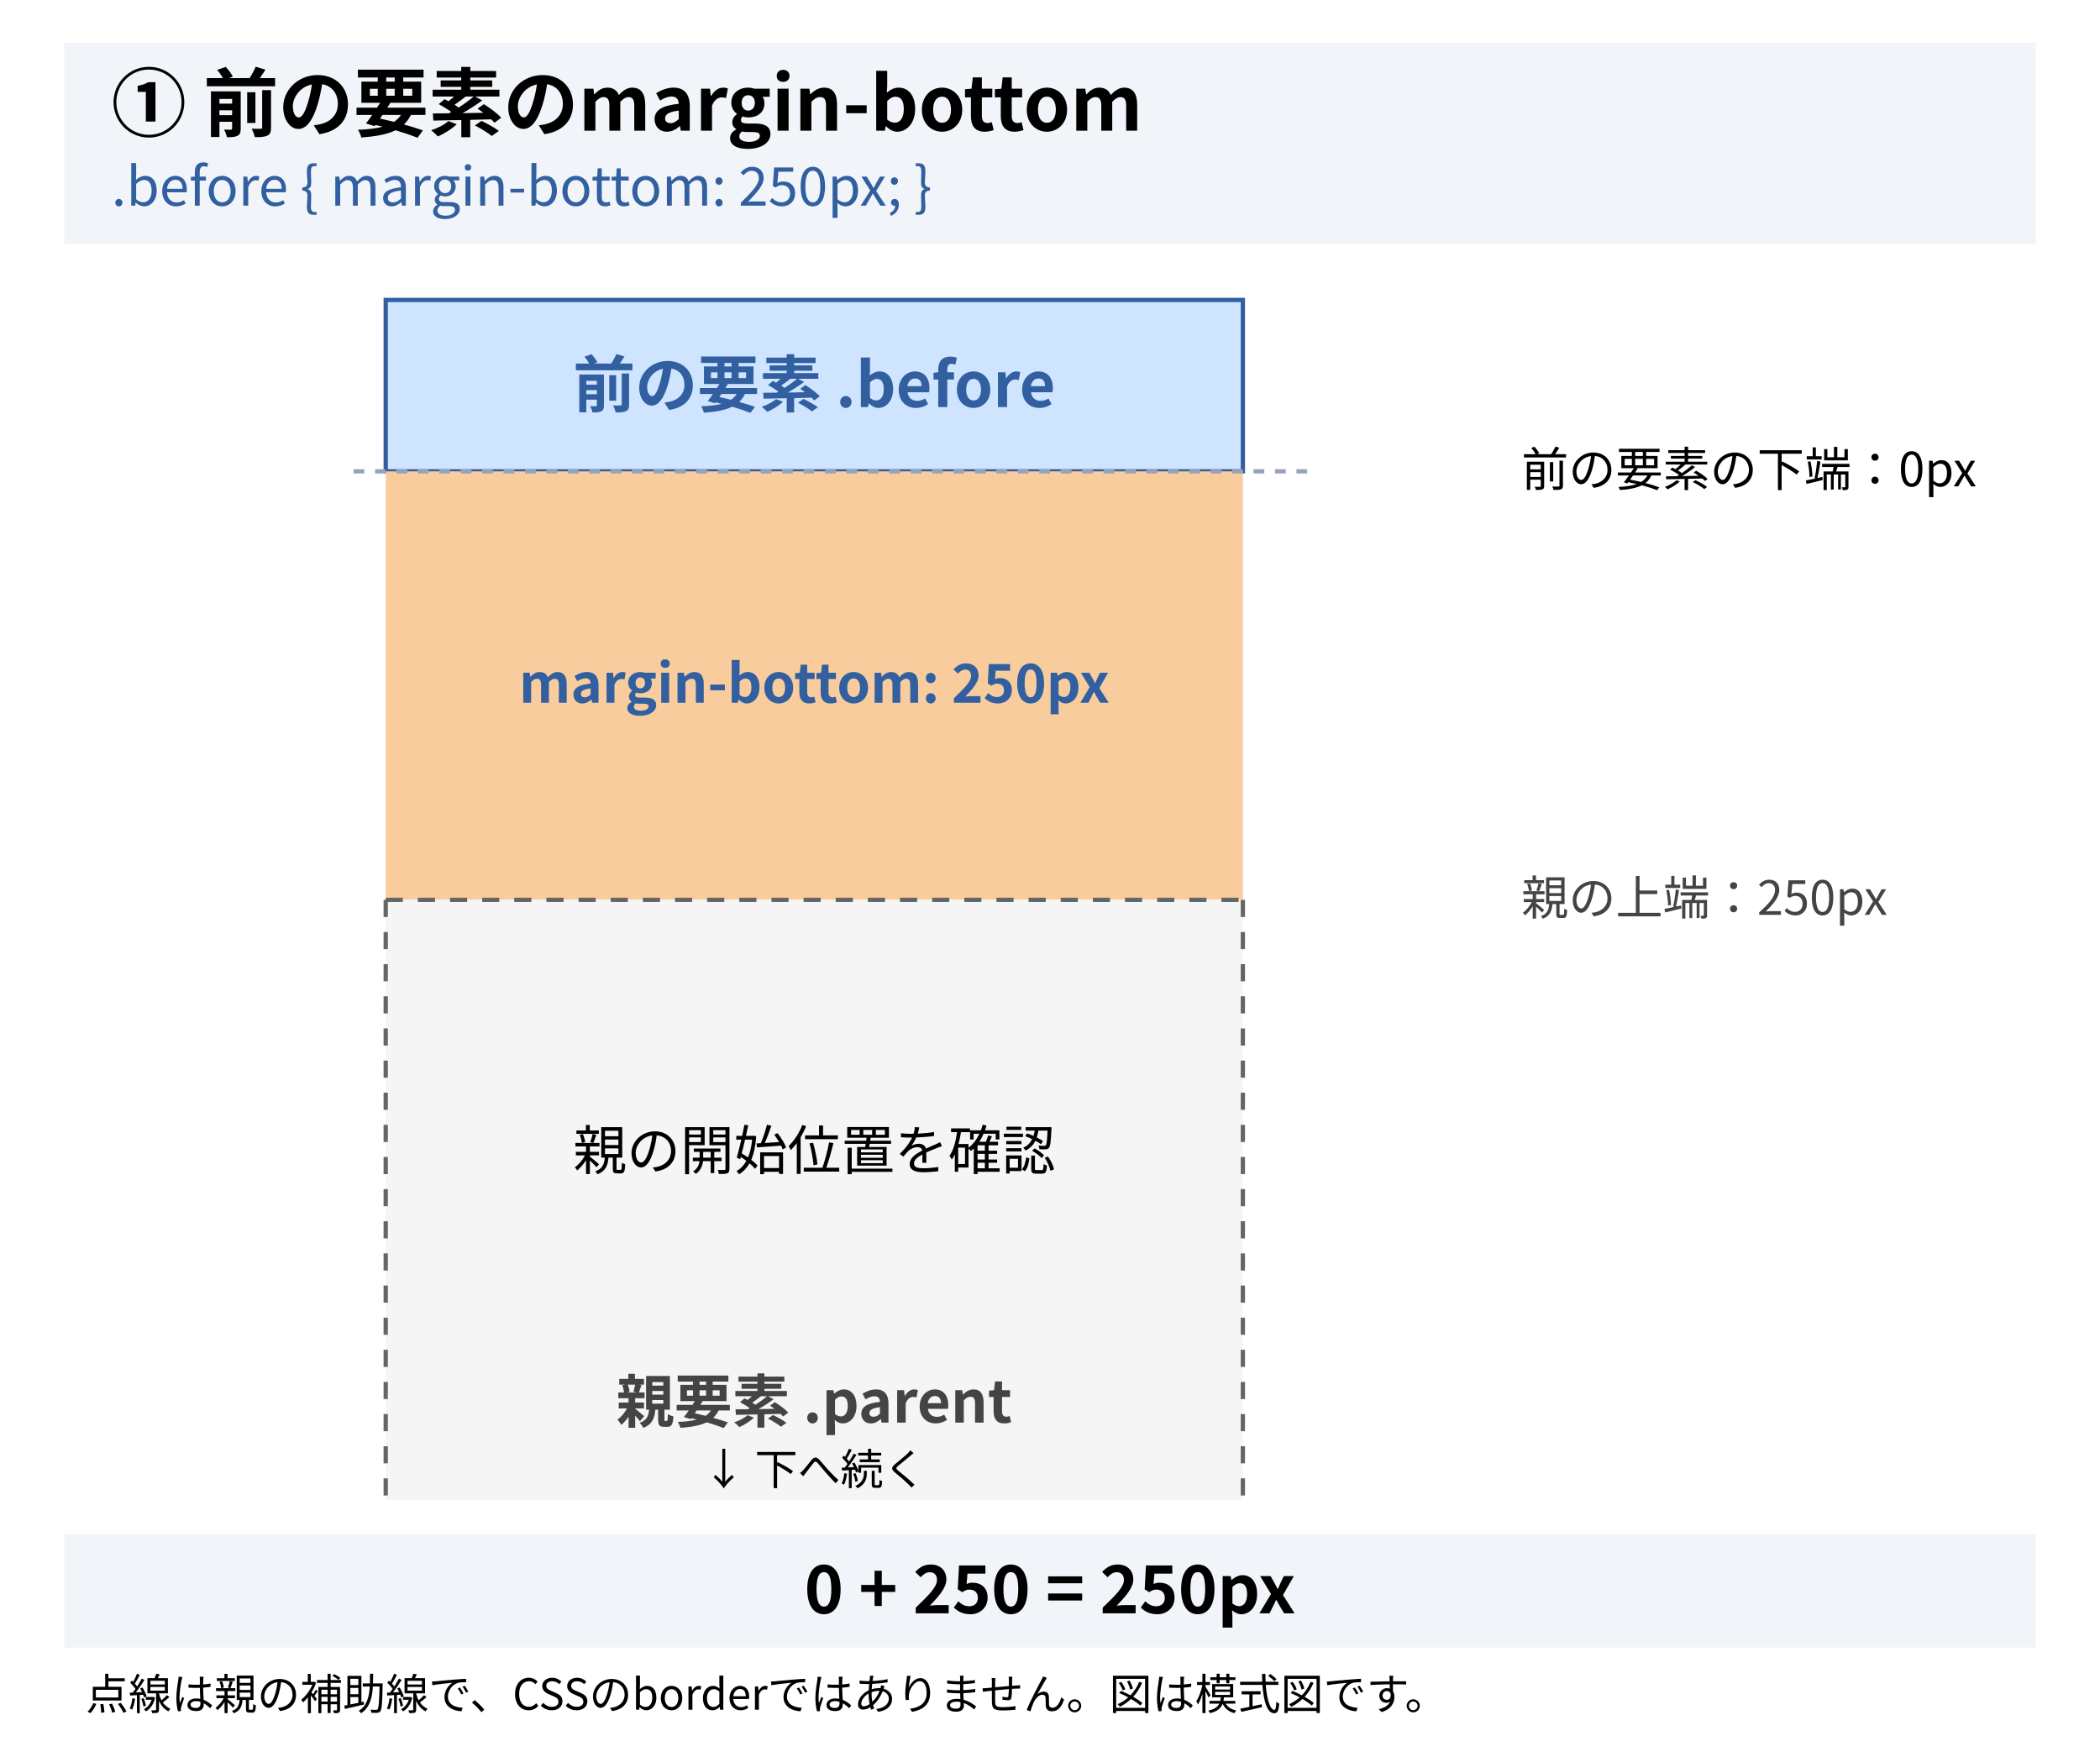
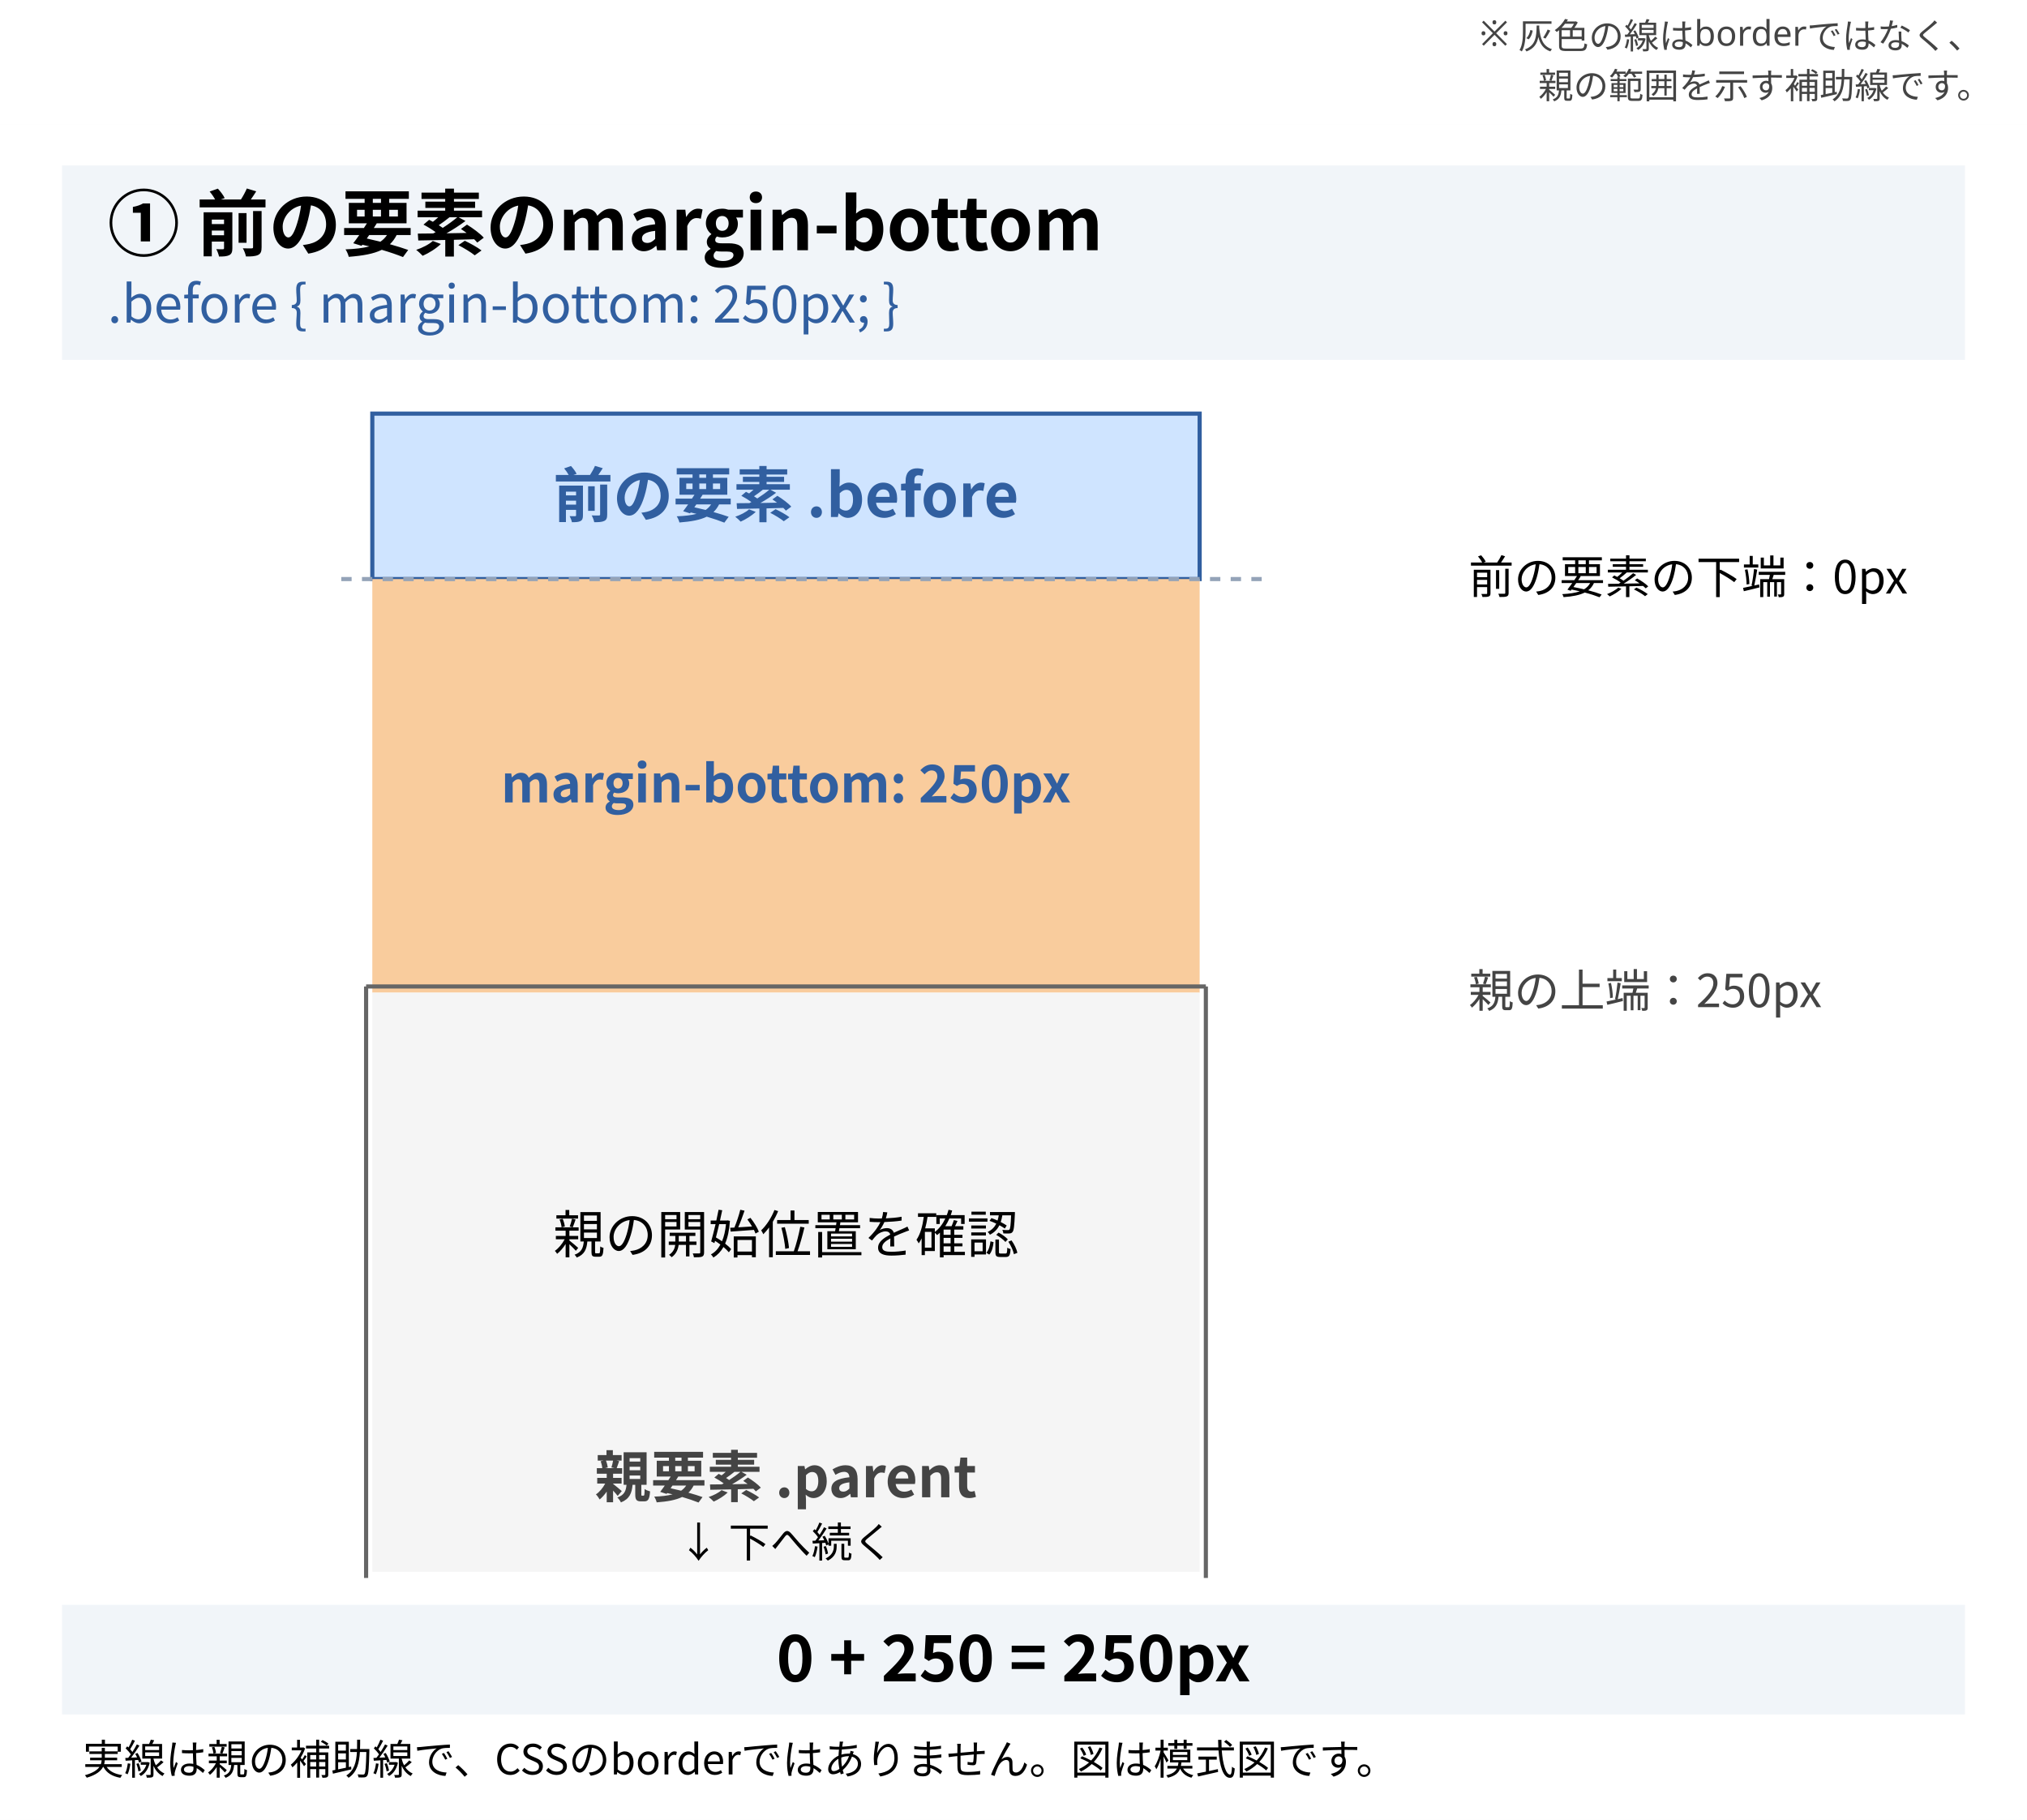
- <svg xmlns="http://www.w3.org/2000/svg" width="980" height="820" viewBox="0 0 980 820" role="img" aria-labelledby="title desc">
+ <svg xmlns="http://www.w3.org/2000/svg" width="668.18" height="600" viewBox="0 -60 980 880" role="img" aria-labelledby="title desc" style="max-width:100%;height:auto">
  <defs>
    <marker id="black" viewBox="0 0 10 10" refX="10" refY="5" markerWidth="7" markerHeight="7" orient="auto-start-reverse">
      <path d="M 0 0 L 10 5 L 0 10" fill="none" stroke="#000000" stroke-width="2" />
    </marker>
    <marker id="blue" viewBox="0 0 10 10" refX="10" refY="5" markerWidth="7" markerHeight="7" orient="auto-start-reverse">
      <path d="M 0 0 L 10 5 L 0 10" fill="none" stroke="#315fa0" stroke-width="2" />
    </marker>
    <marker id="green" viewBox="0 0 10 10" refX="10" refY="5" markerWidth="7" markerHeight="7" orient="auto-start-reverse">
      <path d="M 0 0 L 10 5 L 0 10" fill="none" stroke="#26724a" stroke-width="2" />
    </marker>
    <marker id="red" viewBox="0 0 10 10" refX="10" refY="5" markerWidth="7" markerHeight="7" orient="auto-start-reverse">
      <path d="M 0 0 L 10 5 L 0 10" fill="none" stroke="#c93030" stroke-width="2" />
    </marker>
  </defs>
  <g font-family="Yu Gothic, Meiryo, Noto Sans CJK JP, sans-serif">
    <rect x="0" y="0" width="980" height="820" fill="#ffffff" />
    <rect x="30" y="20" width="920" height="94" fill="#f1f5f9" />
    <text x="52" y="61" font-size="35" font-weight="700" text-anchor="start" fill="#000000">① 前の要素のmargin-bottom</text>
    <text x="52" y="96" font-size="25" font-weight="400" text-anchor="start" fill="#315fa0">.before { margin-bottom: 250px; }</text>
    <rect x="180" y="140" width="400" height="80" fill="#cfe4ff" stroke="#315fa0" stroke-width="2" />
    <text x="380" y="190" font-size="29" font-weight="700" text-anchor="middle" fill="#315fa0">前の要素 .before</text>
    <rect x="180" y="220" width="400" height="200" fill="#f9cc9d" />
    <rect x="180" y="420" width="400" height="280" fill="#f5f5f5" />
-     <line x1="180" y1="420" x2="580" y2="420" stroke="#666666" stroke-width="2" stroke-dasharray="8 7" />
-     <line x1="180" y1="420" x2="180" y2="700" stroke="#666666" stroke-width="2" stroke-dasharray="8 7" />
-     <line x1="580" y1="420" x2="580" y2="700" stroke="#666666" stroke-width="2" stroke-dasharray="8 7" />
+     <line x1="177" y1="417" x2="583" y2="417" stroke="#666666" stroke-width="2" stroke-dasharray="none" data-parent-boundary="true" data-outline-offset="3" data-outline-gap="1" style="stroke:#666666;stroke-width:2;stroke-opacity:1;stroke-dasharray:none" />
+     <line x1="177" y1="417" x2="177" y2="703" stroke="#666666" stroke-width="2" stroke-dasharray="none" data-parent-boundary="true" data-outline-offset="3" data-outline-gap="1" style="stroke:#666666;stroke-width:2;stroke-opacity:1;stroke-dasharray:none" />
+     <line x1="583" y1="417" x2="583" y2="703" stroke="#666666" stroke-width="2" stroke-dasharray="none" data-parent-boundary="true" data-outline-offset="3" data-outline-gap="1" style="stroke:#666666;stroke-width:2;stroke-opacity:1;stroke-dasharray:none" />
    <text x="380" y="664" font-size="27" fill="#444444" font-weight="700" text-anchor="middle">親要素 .parent</text>
    <text x="380" y="693" font-size="20" font-weight="400" text-anchor="middle" fill="#000000">↓ 下へ続く</text>
    <line x1="165" y1="220" x2="615" y2="220" stroke="#94a3b8" stroke-width="2" stroke-dasharray="5 5" />
    <text style="fill:#000000" x="710" y="227" font-size="22" fill="#000000" font-weight="400" text-anchor="start">前の要素の下端：0px</text>
    <text x="710" y="427" font-size="22" fill="#444444" font-weight="400" text-anchor="start">親の上端：250px</text>
    <text x="380" y="328" font-size="25" fill="#315fa0" font-weight="600" text-anchor="middle">margin-bottom: 250px</text>
    <text x="380" y="546" font-size="25" font-weight="400" text-anchor="middle" fill="#000000">親の開始位置を確認</text>
    <rect x="30" y="716" width="920" height="53" fill="#f1f5f9" />
    <text x="490" y="753" font-size="31" fill="#000000" font-weight="700" text-anchor="middle" style="fill:#000000">0 + 250 = 250px</text>
-     <text style="fill:#000000" x="40" y="798" font-size="20" fill="#000000" font-weight="400" text-anchor="start">点線は親の補助線で、CSSのborderではありません。図は模式図です。</text>
+     <text style="fill:#000000" x="40" y="798" font-size="20" fill="#000000" font-weight="400" text-anchor="start">実線は親の補助線で、CSSのborderではありません。図は模式図です。</text>
+   </g>
+   <g id="parent-boundary-note">
+     <rect x="0" y="-60" width="980" height="60" fill="#ffffff" />
+     <text x="963" y="-37.9" text-anchor="end" style="fill:#444444;font-family:Yu Gothic,Meiryo,sans-serif;font-size:17px;font-weight:400">
+       <tspan x="963">※ 灰色の線はborderではなく、</tspan>
+       <tspan x="963" dy="25.5">親の範囲を示す補助線です。</tspan>
+     </text>
  </g>
</svg>
